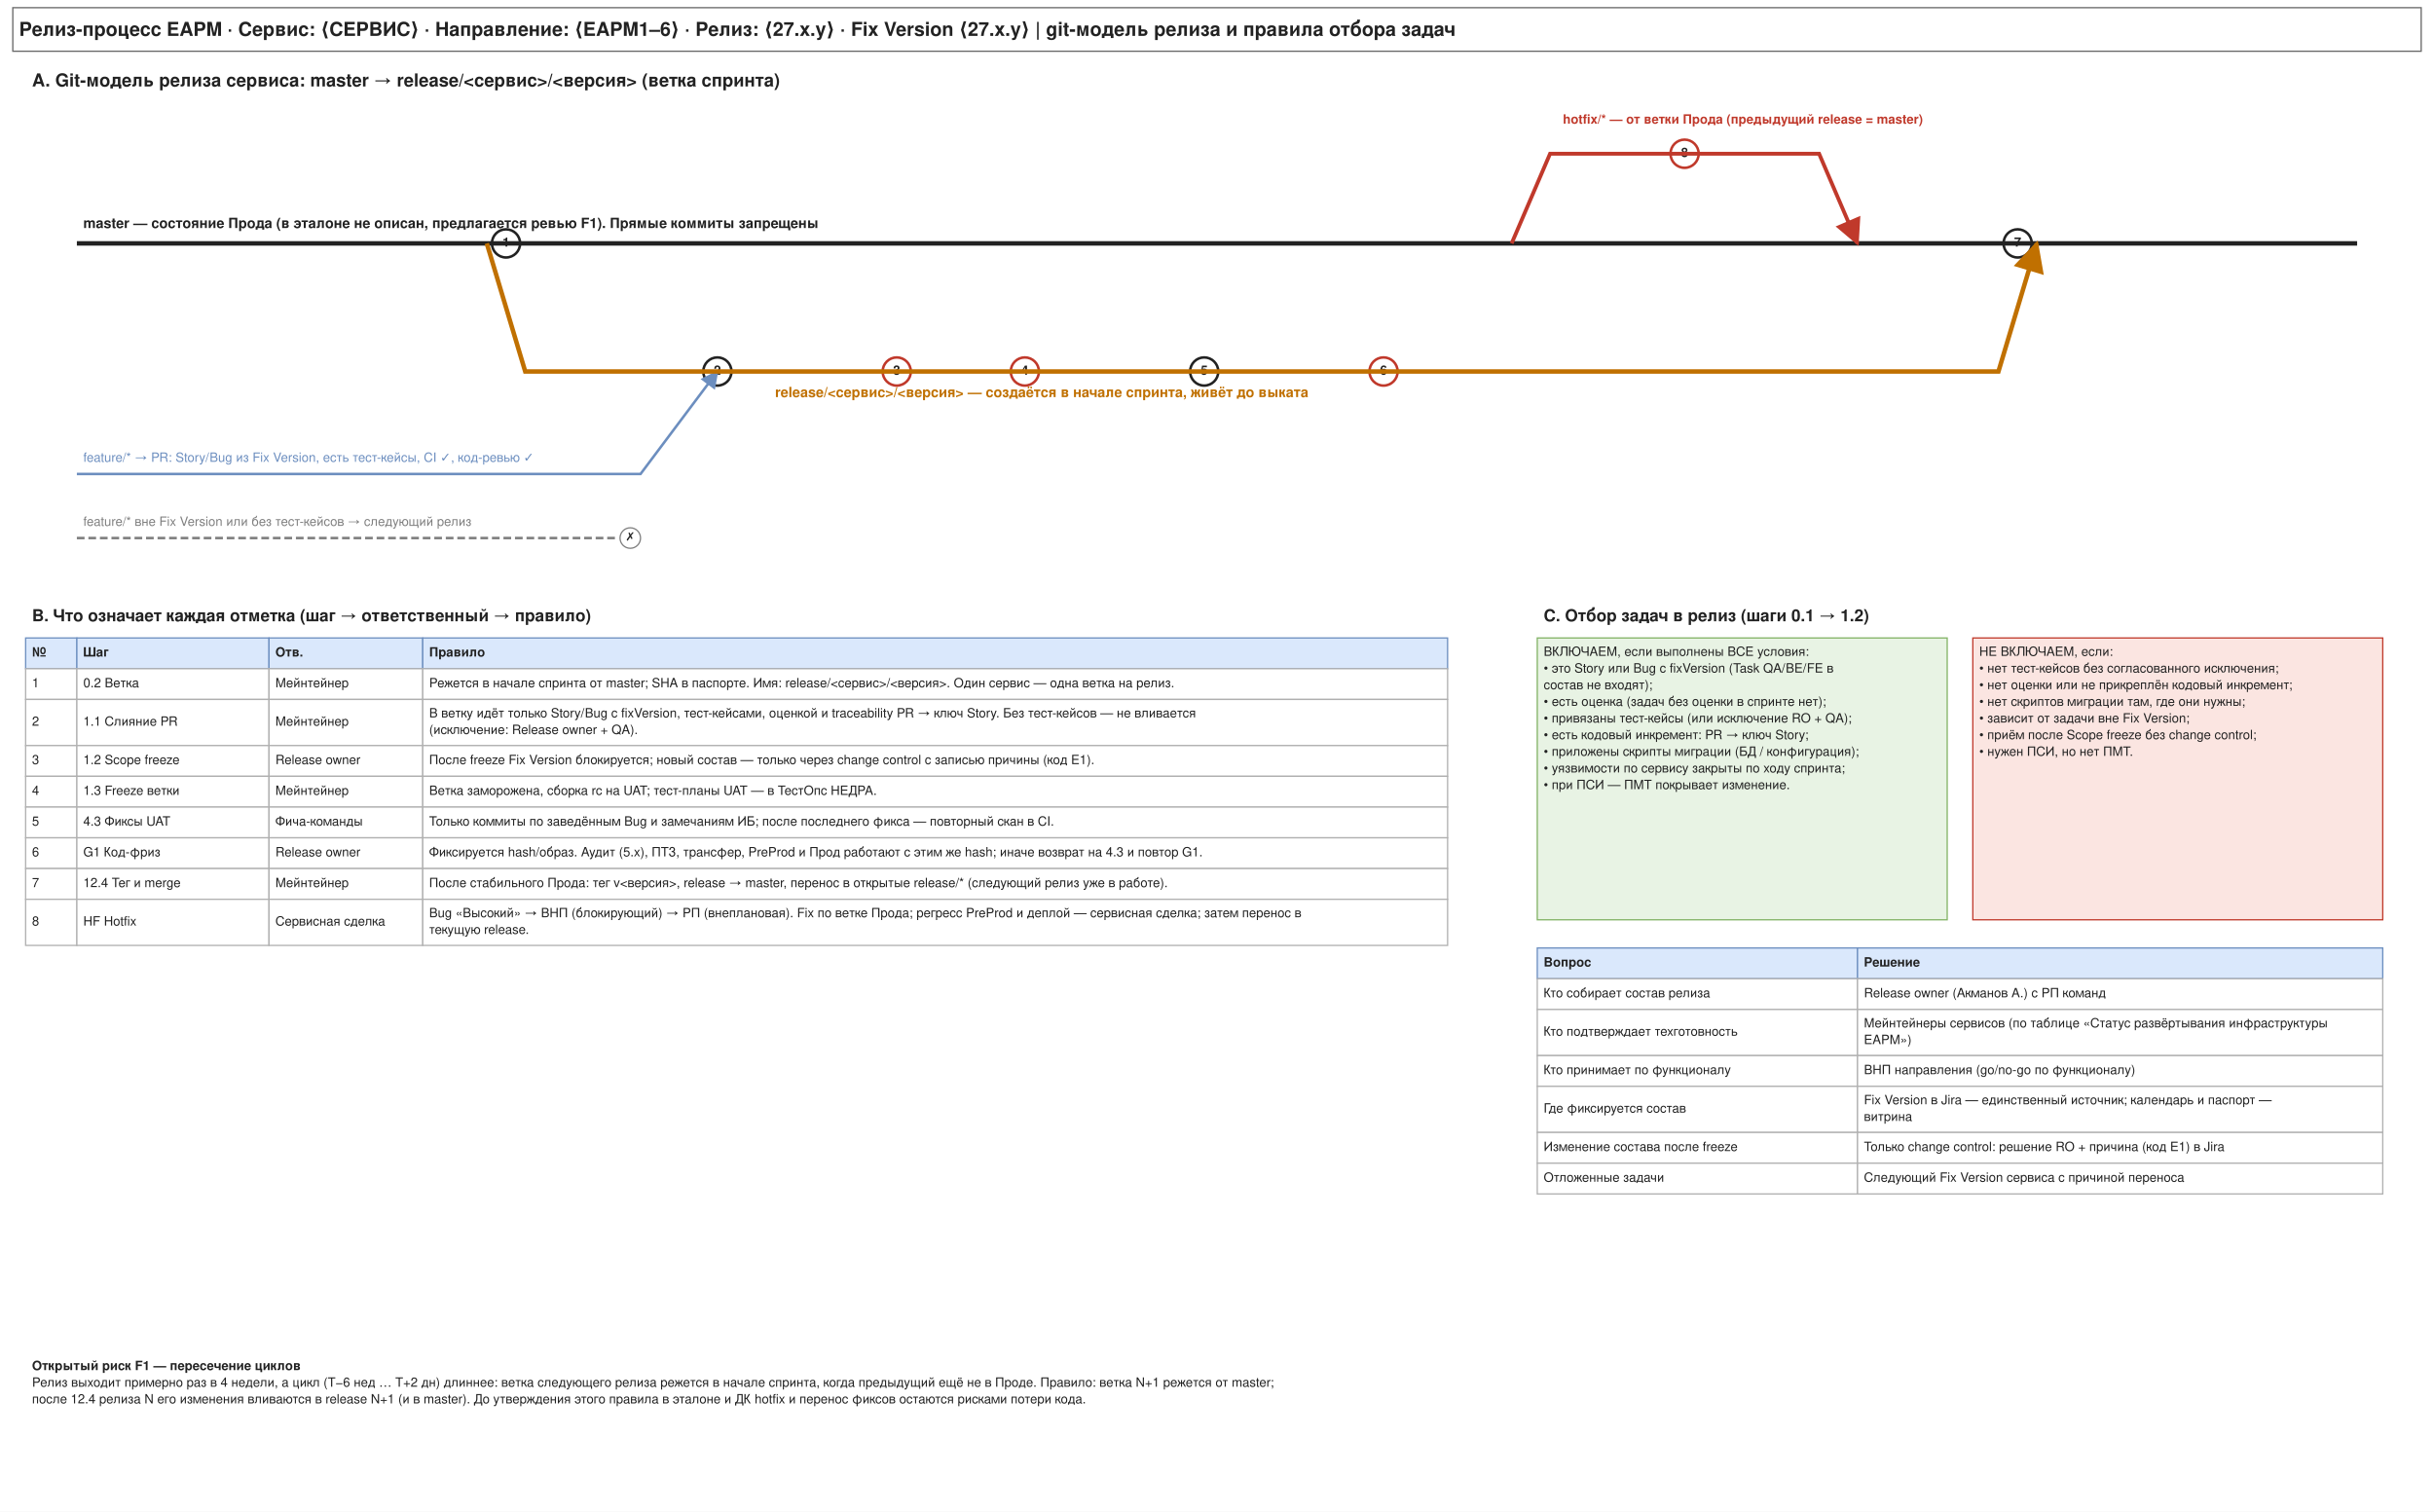
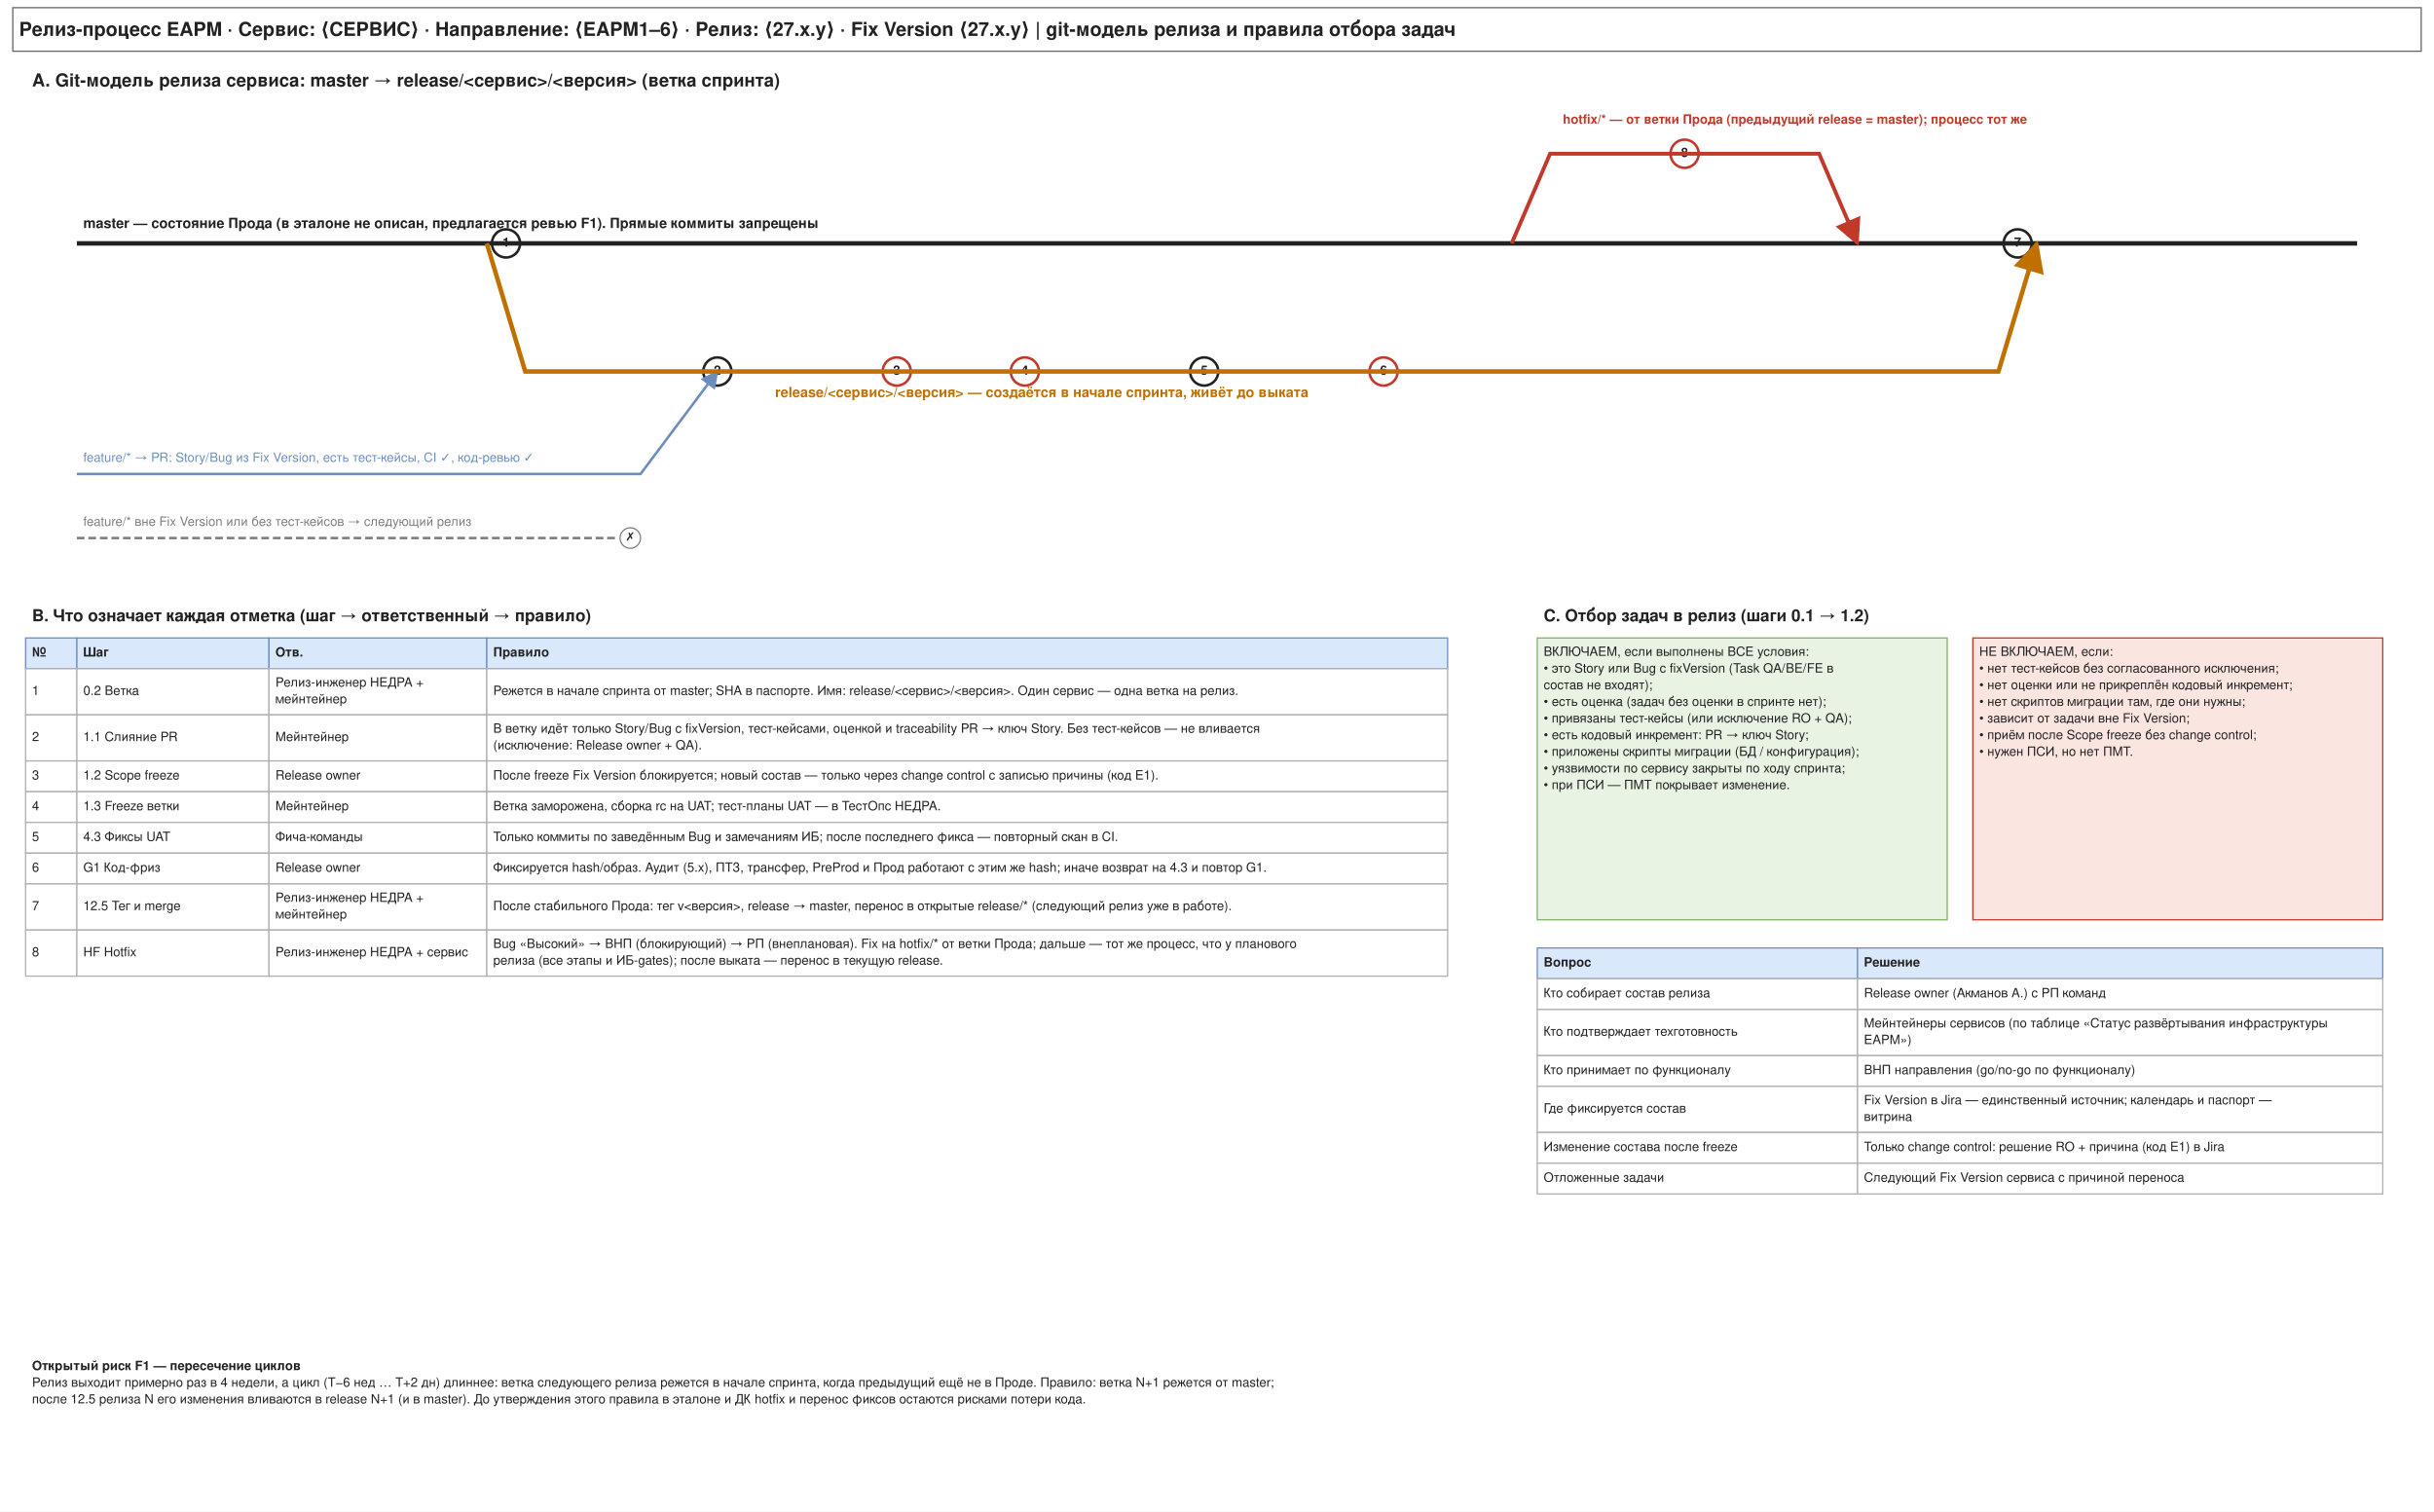
<svg xmlns="http://www.w3.org/2000/svg" width="1900" height="1180" viewBox="0 0 1900 1180" font-family="Helvetica, Arial, sans-serif">
  <rect width="1900" height="1180" fill="#FFFFFF" />
  <defs>
    <marker id="m0" viewBox="0 0 10 10" refX="9" refY="5" markerWidth="7" markerHeight="7" orient="auto-start-reverse">
      <path d="M0,0 L10,5 L0,10 z" fill="#222222" />
    </marker>
    <marker id="m1" viewBox="0 0 10 10" refX="9" refY="5" markerWidth="7" markerHeight="7" orient="auto-start-reverse">
      <path d="M0,0 L10,5 L0,10 z" fill="#6C8EBF" />
    </marker>
    <marker id="m2" viewBox="0 0 10 10" refX="9" refY="5" markerWidth="7" markerHeight="7" orient="auto-start-reverse">
      <path d="M0,0 L10,5 L0,10 z" fill="#7F7F7F" />
    </marker>
    <marker id="m3" viewBox="0 0 10 10" refX="9" refY="5" markerWidth="7" markerHeight="7" orient="auto-start-reverse">
      <path d="M0,0 L10,5 L0,10 z" fill="#C0392B" />
    </marker>
    <marker id="m4" viewBox="0 0 10 10" refX="9" refY="5" markerWidth="7" markerHeight="7" orient="auto-start-reverse">
      <path d="M0,0 L10,5 L0,10 z" fill="#C07000" />
    </marker>
  </defs>
  <rect x="10" y="6" width="1880" height="34" fill="#FFFFFF" stroke="#666666" stroke-width="1" />
  <text x="15" y="28" font-size="15" fill="#222222" text-anchor="start" font-weight="bold">Релиз-процесс ЕАРМ · Сервис: ⟨СЕРВИС⟩ · Направление: ⟨ЕАРМ1–6⟩ · Релиз: ⟨27.x.y⟩ · Fix Version ⟨27.x.y⟩   |   git-модель релиза и правила отбора задач</text>
  <text x="25" y="67.5" font-size="14" fill="#222222" text-anchor="start" font-weight="bold">A. Git-модель релиза сервиса: master → release/&lt;сервис&gt;/&lt;версия&gt; (ветка спринта)</text>
  <text x="65" y="178" font-size="11" fill="#222222" text-anchor="start" font-weight="bold">master — состояние Прода (в эталоне не описан, предлагается ревью F1). Прямые коммиты запрещены</text>
  <ellipse cx="492" cy="420" rx="8" ry="8" fill="#FFFFFF" stroke="#7F7F7F" stroke-width="1" />
  <text x="492" y="422" font-size="9" fill="#222222" text-anchor="middle" font-weight="bold">✗</text>
  <text x="65" y="360.5" font-size="10" fill="#6C8EBF" text-anchor="start">feature/* → PR: Story/Bug из Fix Version, есть тест-кейсы, CI ✓, код-ревью ✓</text>
  <text x="65" y="410.5" font-size="10" fill="#7F7F7F" text-anchor="start">feature/* вне Fix Version или без тест-кейсов → следующий релиз</text>
  <text x="605" y="310" font-size="11" fill="#C07000" text-anchor="start" font-weight="bold">release/&lt;сервис&gt;/&lt;версия&gt; — создаётся в начале спринта, живёт до выката</text>
-   <text x="1220" y="96.5" font-size="10" fill="#C0392B" text-anchor="start" font-weight="bold">hotfix/* — от ветки Прода (предыдущий release = master)</text>
+   <text x="1220" y="96.5" font-size="10" fill="#C0392B" text-anchor="start" font-weight="bold">hotfix/* — от ветки Прода (предыдущий release = master); процесс тот же</text>
  <ellipse cx="395" cy="190" rx="11" ry="11" fill="#FFFFFF" stroke="#222222" stroke-width="2" />
  <text x="395" y="192.5" font-size="10" fill="#222222" text-anchor="middle" font-weight="bold">1</text>
  <ellipse cx="560" cy="290" rx="11" ry="11" fill="#FFFFFF" stroke="#222222" stroke-width="2" />
  <text x="560" y="292.5" font-size="10" fill="#222222" text-anchor="middle" font-weight="bold">2</text>
  <ellipse cx="700" cy="290" rx="11" ry="11" fill="#FFFFFF" stroke="#C0392B" stroke-width="2" />
  <text x="700" y="292.5" font-size="10" fill="#222222" text-anchor="middle" font-weight="bold">3</text>
  <ellipse cx="800" cy="290" rx="11" ry="11" fill="#FFFFFF" stroke="#C0392B" stroke-width="2" />
  <text x="800" y="292.5" font-size="10" fill="#222222" text-anchor="middle" font-weight="bold">4</text>
  <ellipse cx="940" cy="290" rx="11" ry="11" fill="#FFFFFF" stroke="#222222" stroke-width="2" />
  <text x="940" y="292.5" font-size="10" fill="#222222" text-anchor="middle" font-weight="bold">5</text>
  <ellipse cx="1080" cy="290" rx="11" ry="11" fill="#FFFFFF" stroke="#C0392B" stroke-width="2" />
  <text x="1080" y="292.5" font-size="10" fill="#222222" text-anchor="middle" font-weight="bold">6</text>
  <ellipse cx="1575" cy="190" rx="11" ry="11" fill="#FFFFFF" stroke="#222222" stroke-width="2" />
  <text x="1575" y="192.5" font-size="10" fill="#222222" text-anchor="middle" font-weight="bold">7</text>
  <ellipse cx="1315" cy="120" rx="11" ry="11" fill="#FFFFFF" stroke="#C0392B" stroke-width="2" />
  <text x="1315" y="122.5" font-size="10" fill="#222222" text-anchor="middle" font-weight="bold">8</text>
  <text x="25" y="485" font-size="13" fill="#222222" text-anchor="start" font-weight="bold">B. Что означает каждая отметка (шаг → ответственный → правило)</text>
  <rect x="20" y="498" width="40" height="24" fill="#DAE8FC" stroke="#6C8EBF" stroke-width="1" />
  <text x="25" y="512.5" font-size="10" fill="#222222" text-anchor="start" font-weight="bold">№</text>
  <rect x="60" y="498" width="150" height="24" fill="#DAE8FC" stroke="#6C8EBF" stroke-width="1" />
  <text x="65" y="512.5" font-size="10" fill="#222222" text-anchor="start" font-weight="bold">Шаг</text>
-   <rect x="210" y="498" width="120" height="24" fill="#DAE8FC" stroke="#6C8EBF" stroke-width="1" />
+   <rect x="210" y="498" width="170" height="24" fill="#DAE8FC" stroke="#6C8EBF" stroke-width="1" />
  <text x="215" y="512.5" font-size="10" fill="#222222" text-anchor="start" font-weight="bold">Отв.</text>
-   <rect x="330" y="498" width="800" height="24" fill="#DAE8FC" stroke="#6C8EBF" stroke-width="1" />
-   <text x="335" y="512.5" font-size="10" fill="#222222" text-anchor="start" font-weight="bold">Правило</text>
-   <rect x="20" y="522" width="40" height="24" fill="#FFFFFF" stroke="#B0B0B0" stroke-width="1" />
-   <text x="25" y="536.5" font-size="10" fill="#222222" text-anchor="start">1</text>
-   <rect x="60" y="522" width="150" height="24" fill="#FFFFFF" stroke="#B0B0B0" stroke-width="1" />
-   <text x="65" y="536.5" font-size="10" fill="#222222" text-anchor="start">0.2 Ветка</text>
-   <rect x="210" y="522" width="120" height="24" fill="#FFFFFF" stroke="#B0B0B0" stroke-width="1" />
-   <text x="215" y="536.5" font-size="10" fill="#222222" text-anchor="start">Мейнтейнер</text>
-   <rect x="330" y="522" width="800" height="24" fill="#FFFFFF" stroke="#B0B0B0" stroke-width="1" />
-   <text x="335" y="536.5" font-size="10" fill="#222222" text-anchor="start">Режется в начале спринта от master; SHA в паспорте. Имя: release/&lt;сервис&gt;/&lt;версия&gt;. Один сервис — одна ветка на релиз.</text>
-   <rect x="20" y="546" width="40" height="36" fill="#FFFFFF" stroke="#B0B0B0" stroke-width="1" />
-   <text x="25" y="566.5" font-size="10" fill="#222222" text-anchor="start">2</text>
-   <rect x="60" y="546" width="150" height="36" fill="#FFFFFF" stroke="#B0B0B0" stroke-width="1" />
-   <text x="65" y="566.5" font-size="10" fill="#222222" text-anchor="start">1.1 Слияние PR</text>
-   <rect x="210" y="546" width="120" height="36" fill="#FFFFFF" stroke="#B0B0B0" stroke-width="1" />
-   <text x="215" y="566.5" font-size="10" fill="#222222" text-anchor="start">Мейнтейнер</text>
-   <rect x="330" y="546" width="800" height="36" fill="#FFFFFF" stroke="#B0B0B0" stroke-width="1" />
-   <text x="335" y="560" font-size="10" fill="#222222" text-anchor="start">В ветку идёт только Story/Bug с fixVersion, тест-кейсами, оценкой и traceability PR → ключ Story. Без тест-кейсов — не вливается</text>
-   <text x="335" y="573" font-size="10" fill="#222222" text-anchor="start">(исключение: Release owner + QA).</text>
-   <rect x="20" y="582" width="40" height="24" fill="#FFFFFF" stroke="#B0B0B0" stroke-width="1" />
-   <text x="25" y="596.5" font-size="10" fill="#222222" text-anchor="start">3</text>
-   <rect x="60" y="582" width="150" height="24" fill="#FFFFFF" stroke="#B0B0B0" stroke-width="1" />
-   <text x="65" y="596.5" font-size="10" fill="#222222" text-anchor="start">1.2 Scope freeze</text>
-   <rect x="210" y="582" width="120" height="24" fill="#FFFFFF" stroke="#B0B0B0" stroke-width="1" />
-   <text x="215" y="596.5" font-size="10" fill="#222222" text-anchor="start">Release owner</text>
-   <rect x="330" y="582" width="800" height="24" fill="#FFFFFF" stroke="#B0B0B0" stroke-width="1" />
-   <text x="335" y="596.5" font-size="10" fill="#222222" text-anchor="start">После freeze Fix Version блокируется; новый состав — только через change control с записью причины (код E1).</text>
-   <rect x="20" y="606" width="40" height="24" fill="#FFFFFF" stroke="#B0B0B0" stroke-width="1" />
-   <text x="25" y="620.5" font-size="10" fill="#222222" text-anchor="start">4</text>
-   <rect x="60" y="606" width="150" height="24" fill="#FFFFFF" stroke="#B0B0B0" stroke-width="1" />
-   <text x="65" y="620.5" font-size="10" fill="#222222" text-anchor="start">1.3 Freeze ветки</text>
-   <rect x="210" y="606" width="120" height="24" fill="#FFFFFF" stroke="#B0B0B0" stroke-width="1" />
-   <text x="215" y="620.5" font-size="10" fill="#222222" text-anchor="start">Мейнтейнер</text>
-   <rect x="330" y="606" width="800" height="24" fill="#FFFFFF" stroke="#B0B0B0" stroke-width="1" />
-   <text x="335" y="620.5" font-size="10" fill="#222222" text-anchor="start">Ветка заморожена, сборка rc на UAT; тест-планы UAT — в ТестОпс НЕДРА.</text>
-   <rect x="20" y="630" width="40" height="24" fill="#FFFFFF" stroke="#B0B0B0" stroke-width="1" />
-   <text x="25" y="644.5" font-size="10" fill="#222222" text-anchor="start">5</text>
-   <rect x="60" y="630" width="150" height="24" fill="#FFFFFF" stroke="#B0B0B0" stroke-width="1" />
-   <text x="65" y="644.5" font-size="10" fill="#222222" text-anchor="start">4.3 Фиксы UAT</text>
-   <rect x="210" y="630" width="120" height="24" fill="#FFFFFF" stroke="#B0B0B0" stroke-width="1" />
-   <text x="215" y="644.5" font-size="10" fill="#222222" text-anchor="start">Фича-команды</text>
-   <rect x="330" y="630" width="800" height="24" fill="#FFFFFF" stroke="#B0B0B0" stroke-width="1" />
-   <text x="335" y="644.5" font-size="10" fill="#222222" text-anchor="start">Только коммиты по заведённым Bug и замечаниям ИБ; после последнего фикса — повторный скан в CI.</text>
-   <rect x="20" y="654" width="40" height="24" fill="#FFFFFF" stroke="#B0B0B0" stroke-width="1" />
-   <text x="25" y="668.5" font-size="10" fill="#222222" text-anchor="start">6</text>
-   <rect x="60" y="654" width="150" height="24" fill="#FFFFFF" stroke="#B0B0B0" stroke-width="1" />
-   <text x="65" y="668.5" font-size="10" fill="#222222" text-anchor="start">G1 Код-фриз</text>
-   <rect x="210" y="654" width="120" height="24" fill="#FFFFFF" stroke="#B0B0B0" stroke-width="1" />
-   <text x="215" y="668.5" font-size="10" fill="#222222" text-anchor="start">Release owner</text>
-   <rect x="330" y="654" width="800" height="24" fill="#FFFFFF" stroke="#B0B0B0" stroke-width="1" />
-   <text x="335" y="668.5" font-size="10" fill="#222222" text-anchor="start">Фиксируется hash/образ. Аудит (5.x), ПТЗ, трансфер, PreProd и Прод работают с этим же hash; иначе возврат на 4.3 и повтор G1.</text>
-   <rect x="20" y="678" width="40" height="24" fill="#FFFFFF" stroke="#B0B0B0" stroke-width="1" />
-   <text x="25" y="692.5" font-size="10" fill="#222222" text-anchor="start">7</text>
-   <rect x="60" y="678" width="150" height="24" fill="#FFFFFF" stroke="#B0B0B0" stroke-width="1" />
-   <text x="65" y="692.5" font-size="10" fill="#222222" text-anchor="start">12.4 Тег и merge</text>
-   <rect x="210" y="678" width="120" height="24" fill="#FFFFFF" stroke="#B0B0B0" stroke-width="1" />
-   <text x="215" y="692.5" font-size="10" fill="#222222" text-anchor="start">Мейнтейнер</text>
-   <rect x="330" y="678" width="800" height="24" fill="#FFFFFF" stroke="#B0B0B0" stroke-width="1" />
-   <text x="335" y="692.5" font-size="10" fill="#222222" text-anchor="start">После стабильного Прода: тег v&lt;версия&gt;, release → master, перенос в открытые release/* (следующий релиз уже в работе).</text>
-   <rect x="20" y="702" width="40" height="36" fill="#FFFFFF" stroke="#B0B0B0" stroke-width="1" />
-   <text x="25" y="722.5" font-size="10" fill="#222222" text-anchor="start">8</text>
-   <rect x="60" y="702" width="150" height="36" fill="#FFFFFF" stroke="#B0B0B0" stroke-width="1" />
-   <text x="65" y="722.5" font-size="10" fill="#222222" text-anchor="start">HF Hotfix</text>
-   <rect x="210" y="702" width="120" height="36" fill="#FFFFFF" stroke="#B0B0B0" stroke-width="1" />
-   <text x="215" y="722.5" font-size="10" fill="#222222" text-anchor="start">Сервисная сделка</text>
-   <rect x="330" y="702" width="800" height="36" fill="#FFFFFF" stroke="#B0B0B0" stroke-width="1" />
-   <text x="335" y="716" font-size="10" fill="#222222" text-anchor="start">Bug «Высокий» → ВНП (блокирующий) → РП (внеплановая). Fix по ветке Прода; регресс PreProd и деплой — сервисная сделка; затем перенос в</text>
-   <text x="335" y="729" font-size="10" fill="#222222" text-anchor="start">текущую release.</text>
+   <rect x="380" y="498" width="750" height="24" fill="#DAE8FC" stroke="#6C8EBF" stroke-width="1" />
+   <text x="385" y="512.5" font-size="10" fill="#222222" text-anchor="start" font-weight="bold">Правило</text>
+   <rect x="20" y="522" width="40" height="36" fill="#FFFFFF" stroke="#B0B0B0" stroke-width="1" />
+   <text x="25" y="542.5" font-size="10" fill="#222222" text-anchor="start">1</text>
+   <rect x="60" y="522" width="150" height="36" fill="#FFFFFF" stroke="#B0B0B0" stroke-width="1" />
+   <text x="65" y="542.5" font-size="10" fill="#222222" text-anchor="start">0.2 Ветка</text>
+   <rect x="210" y="522" width="170" height="36" fill="#FFFFFF" stroke="#B0B0B0" stroke-width="1" />
+   <text x="215" y="536" font-size="10" fill="#222222" text-anchor="start">Релиз-инженер НЕДРА +</text>
+   <text x="215" y="549" font-size="10" fill="#222222" text-anchor="start">мейнтейнер</text>
+   <rect x="380" y="522" width="750" height="36" fill="#FFFFFF" stroke="#B0B0B0" stroke-width="1" />
+   <text x="385" y="542.5" font-size="10" fill="#222222" text-anchor="start">Режется в начале спринта от master; SHA в паспорте. Имя: release/&lt;сервис&gt;/&lt;версия&gt;. Один сервис — одна ветка на релиз.</text>
+   <rect x="20" y="558" width="40" height="36" fill="#FFFFFF" stroke="#B0B0B0" stroke-width="1" />
+   <text x="25" y="578.5" font-size="10" fill="#222222" text-anchor="start">2</text>
+   <rect x="60" y="558" width="150" height="36" fill="#FFFFFF" stroke="#B0B0B0" stroke-width="1" />
+   <text x="65" y="578.5" font-size="10" fill="#222222" text-anchor="start">1.1 Слияние PR</text>
+   <rect x="210" y="558" width="170" height="36" fill="#FFFFFF" stroke="#B0B0B0" stroke-width="1" />
+   <text x="215" y="578.5" font-size="10" fill="#222222" text-anchor="start">Мейнтейнер</text>
+   <rect x="380" y="558" width="750" height="36" fill="#FFFFFF" stroke="#B0B0B0" stroke-width="1" />
+   <text x="385" y="572" font-size="10" fill="#222222" text-anchor="start">В ветку идёт только Story/Bug с fixVersion, тест-кейсами, оценкой и traceability PR → ключ Story. Без тест-кейсов — не вливается</text>
+   <text x="385" y="585" font-size="10" fill="#222222" text-anchor="start">(исключение: Release owner + QA).</text>
+   <rect x="20" y="594" width="40" height="24" fill="#FFFFFF" stroke="#B0B0B0" stroke-width="1" />
+   <text x="25" y="608.5" font-size="10" fill="#222222" text-anchor="start">3</text>
+   <rect x="60" y="594" width="150" height="24" fill="#FFFFFF" stroke="#B0B0B0" stroke-width="1" />
+   <text x="65" y="608.5" font-size="10" fill="#222222" text-anchor="start">1.2 Scope freeze</text>
+   <rect x="210" y="594" width="170" height="24" fill="#FFFFFF" stroke="#B0B0B0" stroke-width="1" />
+   <text x="215" y="608.5" font-size="10" fill="#222222" text-anchor="start">Release owner</text>
+   <rect x="380" y="594" width="750" height="24" fill="#FFFFFF" stroke="#B0B0B0" stroke-width="1" />
+   <text x="385" y="608.5" font-size="10" fill="#222222" text-anchor="start">После freeze Fix Version блокируется; новый состав — только через change control с записью причины (код E1).</text>
+   <rect x="20" y="618" width="40" height="24" fill="#FFFFFF" stroke="#B0B0B0" stroke-width="1" />
+   <text x="25" y="632.5" font-size="10" fill="#222222" text-anchor="start">4</text>
+   <rect x="60" y="618" width="150" height="24" fill="#FFFFFF" stroke="#B0B0B0" stroke-width="1" />
+   <text x="65" y="632.5" font-size="10" fill="#222222" text-anchor="start">1.3 Freeze ветки</text>
+   <rect x="210" y="618" width="170" height="24" fill="#FFFFFF" stroke="#B0B0B0" stroke-width="1" />
+   <text x="215" y="632.5" font-size="10" fill="#222222" text-anchor="start">Мейнтейнер</text>
+   <rect x="380" y="618" width="750" height="24" fill="#FFFFFF" stroke="#B0B0B0" stroke-width="1" />
+   <text x="385" y="632.5" font-size="10" fill="#222222" text-anchor="start">Ветка заморожена, сборка rc на UAT; тест-планы UAT — в ТестОпс НЕДРА.</text>
+   <rect x="20" y="642" width="40" height="24" fill="#FFFFFF" stroke="#B0B0B0" stroke-width="1" />
+   <text x="25" y="656.5" font-size="10" fill="#222222" text-anchor="start">5</text>
+   <rect x="60" y="642" width="150" height="24" fill="#FFFFFF" stroke="#B0B0B0" stroke-width="1" />
+   <text x="65" y="656.5" font-size="10" fill="#222222" text-anchor="start">4.3 Фиксы UAT</text>
+   <rect x="210" y="642" width="170" height="24" fill="#FFFFFF" stroke="#B0B0B0" stroke-width="1" />
+   <text x="215" y="656.5" font-size="10" fill="#222222" text-anchor="start">Фича-команды</text>
+   <rect x="380" y="642" width="750" height="24" fill="#FFFFFF" stroke="#B0B0B0" stroke-width="1" />
+   <text x="385" y="656.5" font-size="10" fill="#222222" text-anchor="start">Только коммиты по заведённым Bug и замечаниям ИБ; после последнего фикса — повторный скан в CI.</text>
+   <rect x="20" y="666" width="40" height="24" fill="#FFFFFF" stroke="#B0B0B0" stroke-width="1" />
+   <text x="25" y="680.5" font-size="10" fill="#222222" text-anchor="start">6</text>
+   <rect x="60" y="666" width="150" height="24" fill="#FFFFFF" stroke="#B0B0B0" stroke-width="1" />
+   <text x="65" y="680.5" font-size="10" fill="#222222" text-anchor="start">G1 Код-фриз</text>
+   <rect x="210" y="666" width="170" height="24" fill="#FFFFFF" stroke="#B0B0B0" stroke-width="1" />
+   <text x="215" y="680.5" font-size="10" fill="#222222" text-anchor="start">Release owner</text>
+   <rect x="380" y="666" width="750" height="24" fill="#FFFFFF" stroke="#B0B0B0" stroke-width="1" />
+   <text x="385" y="680.5" font-size="10" fill="#222222" text-anchor="start">Фиксируется hash/образ. Аудит (5.x), ПТЗ, трансфер, PreProd и Прод работают с этим же hash; иначе возврат на 4.3 и повтор G1.</text>
+   <rect x="20" y="690" width="40" height="36" fill="#FFFFFF" stroke="#B0B0B0" stroke-width="1" />
+   <text x="25" y="710.5" font-size="10" fill="#222222" text-anchor="start">7</text>
+   <rect x="60" y="690" width="150" height="36" fill="#FFFFFF" stroke="#B0B0B0" stroke-width="1" />
+   <text x="65" y="710.5" font-size="10" fill="#222222" text-anchor="start">12.5 Тег и merge</text>
+   <rect x="210" y="690" width="170" height="36" fill="#FFFFFF" stroke="#B0B0B0" stroke-width="1" />
+   <text x="215" y="704" font-size="10" fill="#222222" text-anchor="start">Релиз-инженер НЕДРА +</text>
+   <text x="215" y="717" font-size="10" fill="#222222" text-anchor="start">мейнтейнер</text>
+   <rect x="380" y="690" width="750" height="36" fill="#FFFFFF" stroke="#B0B0B0" stroke-width="1" />
+   <text x="385" y="710.5" font-size="10" fill="#222222" text-anchor="start">После стабильного Прода: тег v&lt;версия&gt;, release → master, перенос в открытые release/* (следующий релиз уже в работе).</text>
+   <rect x="20" y="726" width="40" height="36" fill="#FFFFFF" stroke="#B0B0B0" stroke-width="1" />
+   <text x="25" y="746.5" font-size="10" fill="#222222" text-anchor="start">8</text>
+   <rect x="60" y="726" width="150" height="36" fill="#FFFFFF" stroke="#B0B0B0" stroke-width="1" />
+   <text x="65" y="746.5" font-size="10" fill="#222222" text-anchor="start">HF Hotfix</text>
+   <rect x="210" y="726" width="170" height="36" fill="#FFFFFF" stroke="#B0B0B0" stroke-width="1" />
+   <text x="215" y="746.5" font-size="10" fill="#222222" text-anchor="start">Релиз-инженер НЕДРА + сервис</text>
+   <rect x="380" y="726" width="750" height="36" fill="#FFFFFF" stroke="#B0B0B0" stroke-width="1" />
+   <text x="385" y="740" font-size="10" fill="#222222" text-anchor="start">Bug «Высокий» → ВНП (блокирующий) → РП (внеплановая). Fix на hotfix/* от ветки Прода; дальше — тот же процесс, что у планового</text>
+   <text x="385" y="753" font-size="10" fill="#222222" text-anchor="start">релиза (все этапы и ИБ-gates); после выката — перенос в текущую release.</text>
  <text x="1205" y="485" font-size="13" fill="#222222" text-anchor="start" font-weight="bold">C. Отбор задач в релиз (шаги 0.1 → 1.2)</text>
  <rect x="1200" y="498" width="320" height="220" fill="#E8F3E4" stroke="#82B366" stroke-width="1" />
  <text x="1205" y="512" font-size="10" fill="#222222" text-anchor="start">ВКЛЮЧАЕМ, если выполнены ВСЕ условия:</text>
  <text x="1205" y="525" font-size="10" fill="#222222" text-anchor="start">• это Story или Bug с fixVersion (Task QA/BE/FE в</text>
  <text x="1205" y="538" font-size="10" fill="#222222" text-anchor="start">состав не входят);</text>
  <text x="1205" y="551" font-size="10" fill="#222222" text-anchor="start">• есть оценка (задач без оценки в спринте нет);</text>
  <text x="1205" y="564" font-size="10" fill="#222222" text-anchor="start">• привязаны тест-кейсы (или исключение RO + QA);</text>
  <text x="1205" y="577" font-size="10" fill="#222222" text-anchor="start">• есть кодовый инкремент: PR → ключ Story;</text>
  <text x="1205" y="590" font-size="10" fill="#222222" text-anchor="start">• приложены скрипты миграции (БД / конфигурация);</text>
  <text x="1205" y="603" font-size="10" fill="#222222" text-anchor="start">• уязвимости по сервису закрыты по ходу спринта;</text>
  <text x="1205" y="616" font-size="10" fill="#222222" text-anchor="start">• при ПСИ — ПМТ покрывает изменение.</text>
  <rect x="1540" y="498" width="320" height="220" fill="#FBE5E1" stroke="#C0392B" stroke-width="1" />
  <text x="1545" y="512" font-size="10" fill="#222222" text-anchor="start">НЕ ВКЛЮЧАЕМ, если:</text>
  <text x="1545" y="525" font-size="10" fill="#222222" text-anchor="start">• нет тест-кейсов без согласованного исключения;</text>
  <text x="1545" y="538" font-size="10" fill="#222222" text-anchor="start">• нет оценки или не прикреплён кодовый инкремент;</text>
  <text x="1545" y="551" font-size="10" fill="#222222" text-anchor="start">• нет скриптов миграции там, где они нужны;</text>
  <text x="1545" y="564" font-size="10" fill="#222222" text-anchor="start">• зависит от задачи вне Fix Version;</text>
  <text x="1545" y="577" font-size="10" fill="#222222" text-anchor="start">• приём после Scope freeze без change control;</text>
  <text x="1545" y="590" font-size="10" fill="#222222" text-anchor="start">• нужен ПСИ, но нет ПМТ.</text>
  <rect x="1200" y="740" width="250" height="24" fill="#DAE8FC" stroke="#6C8EBF" stroke-width="1" />
  <text x="1205" y="754.5" font-size="10" fill="#222222" text-anchor="start" font-weight="bold">Вопрос</text>
  <rect x="1450" y="740" width="410" height="24" fill="#DAE8FC" stroke="#6C8EBF" stroke-width="1" />
  <text x="1455" y="754.5" font-size="10" fill="#222222" text-anchor="start" font-weight="bold">Решение</text>
  <rect x="1200" y="764" width="250" height="24" fill="#FFFFFF" stroke="#B0B0B0" stroke-width="1" />
  <text x="1205" y="778.5" font-size="10" fill="#222222" text-anchor="start">Кто собирает состав релиза</text>
  <rect x="1450" y="764" width="410" height="24" fill="#FFFFFF" stroke="#B0B0B0" stroke-width="1" />
  <text x="1455" y="778.5" font-size="10" fill="#222222" text-anchor="start">Release owner (Акманов А.) с РП команд</text>
  <rect x="1200" y="788" width="250" height="36" fill="#FFFFFF" stroke="#B0B0B0" stroke-width="1" />
  <text x="1205" y="808.5" font-size="10" fill="#222222" text-anchor="start">Кто подтверждает техготовность</text>
  <rect x="1450" y="788" width="410" height="36" fill="#FFFFFF" stroke="#B0B0B0" stroke-width="1" />
  <text x="1455" y="802" font-size="10" fill="#222222" text-anchor="start">Мейнтейнеры сервисов (по таблице «Статус развёртывания инфраструктуры</text>
  <text x="1455" y="815" font-size="10" fill="#222222" text-anchor="start">ЕАРМ»)</text>
  <rect x="1200" y="824" width="250" height="24" fill="#FFFFFF" stroke="#B0B0B0" stroke-width="1" />
  <text x="1205" y="838.5" font-size="10" fill="#222222" text-anchor="start">Кто принимает по функционалу</text>
  <rect x="1450" y="824" width="410" height="24" fill="#FFFFFF" stroke="#B0B0B0" stroke-width="1" />
  <text x="1455" y="838.5" font-size="10" fill="#222222" text-anchor="start">ВНП направления (go/no-go по функционалу)</text>
  <rect x="1200" y="848" width="250" height="36" fill="#FFFFFF" stroke="#B0B0B0" stroke-width="1" />
  <text x="1205" y="868.5" font-size="10" fill="#222222" text-anchor="start">Где фиксируется состав</text>
  <rect x="1450" y="848" width="410" height="36" fill="#FFFFFF" stroke="#B0B0B0" stroke-width="1" />
  <text x="1455" y="862" font-size="10" fill="#222222" text-anchor="start">Fix Version в Jira — единственный источник; календарь и паспорт —</text>
  <text x="1455" y="875" font-size="10" fill="#222222" text-anchor="start">витрина</text>
  <rect x="1200" y="884" width="250" height="24" fill="#FFFFFF" stroke="#B0B0B0" stroke-width="1" />
  <text x="1205" y="898.5" font-size="10" fill="#222222" text-anchor="start">Изменение состава после freeze</text>
  <rect x="1450" y="884" width="410" height="24" fill="#FFFFFF" stroke="#B0B0B0" stroke-width="1" />
  <text x="1455" y="898.5" font-size="10" fill="#222222" text-anchor="start">Только change control: решение RO + причина (код E1) в Jira</text>
  <rect x="1200" y="908" width="250" height="24" fill="#FFFFFF" stroke="#B0B0B0" stroke-width="1" />
  <text x="1205" y="922.5" font-size="10" fill="#222222" text-anchor="start">Отложенные задачи</text>
  <rect x="1450" y="908" width="410" height="24" fill="#FFFFFF" stroke="#B0B0B0" stroke-width="1" />
  <text x="1455" y="922.5" font-size="10" fill="#222222" text-anchor="start">Следующий Fix Version сервиса с причиной переноса</text>
  <text x="25" y="1069.5" font-size="10" fill="#222222" text-anchor="start" font-weight="bold">Открытый риск F1 — пересечение циклов</text>
  <text x="25" y="1082.5" font-size="10" fill="#222222" text-anchor="start">Релиз выходит примерно раз в 4 недели, а цикл (T−6 нед … T+2 дн) длиннее: ветка следующего релиза режется в начале спринта, когда предыдущий ещё не в Проде. Правило: ветка N+1 режется от master;</text>
-   <text x="25" y="1095.5" font-size="10" fill="#222222" text-anchor="start">после 12.4 релиза N его изменения вливаются в release N+1 (и в master). До утверждения этого правила в эталоне и ДК hotfix и перенос фиксов остаются рисками потери кода.</text>
+   <text x="25" y="1095.5" font-size="10" fill="#222222" text-anchor="start">после 12.5 релиза N его изменения вливаются в release N+1 (и в master). До утверждения этого правила в эталоне и ДК hotfix и перенос фиксов остаются рисками потери кода.</text>
  <polyline points="60,190 1840,190" fill="none" stroke="#222222" stroke-width="3.5" />
  <polyline points="60,370 500,370 560,290" fill="none" stroke="#6C8EBF" stroke-width="2" marker-end="url(#m1)" />
  <polyline points="60,420 480,420" fill="none" stroke="#7F7F7F" stroke-width="2" stroke-dasharray="6 3" />
  <polyline points="380,190 410,290 1560,290 1590,190" fill="none" stroke="#C07000" stroke-width="3.5" marker-end="url(#m4)" />
  <polyline points="1180,190 1210,120 1420,120 1450,190" fill="none" stroke="#C0392B" stroke-width="3" marker-end="url(#m3)" />
</svg>
